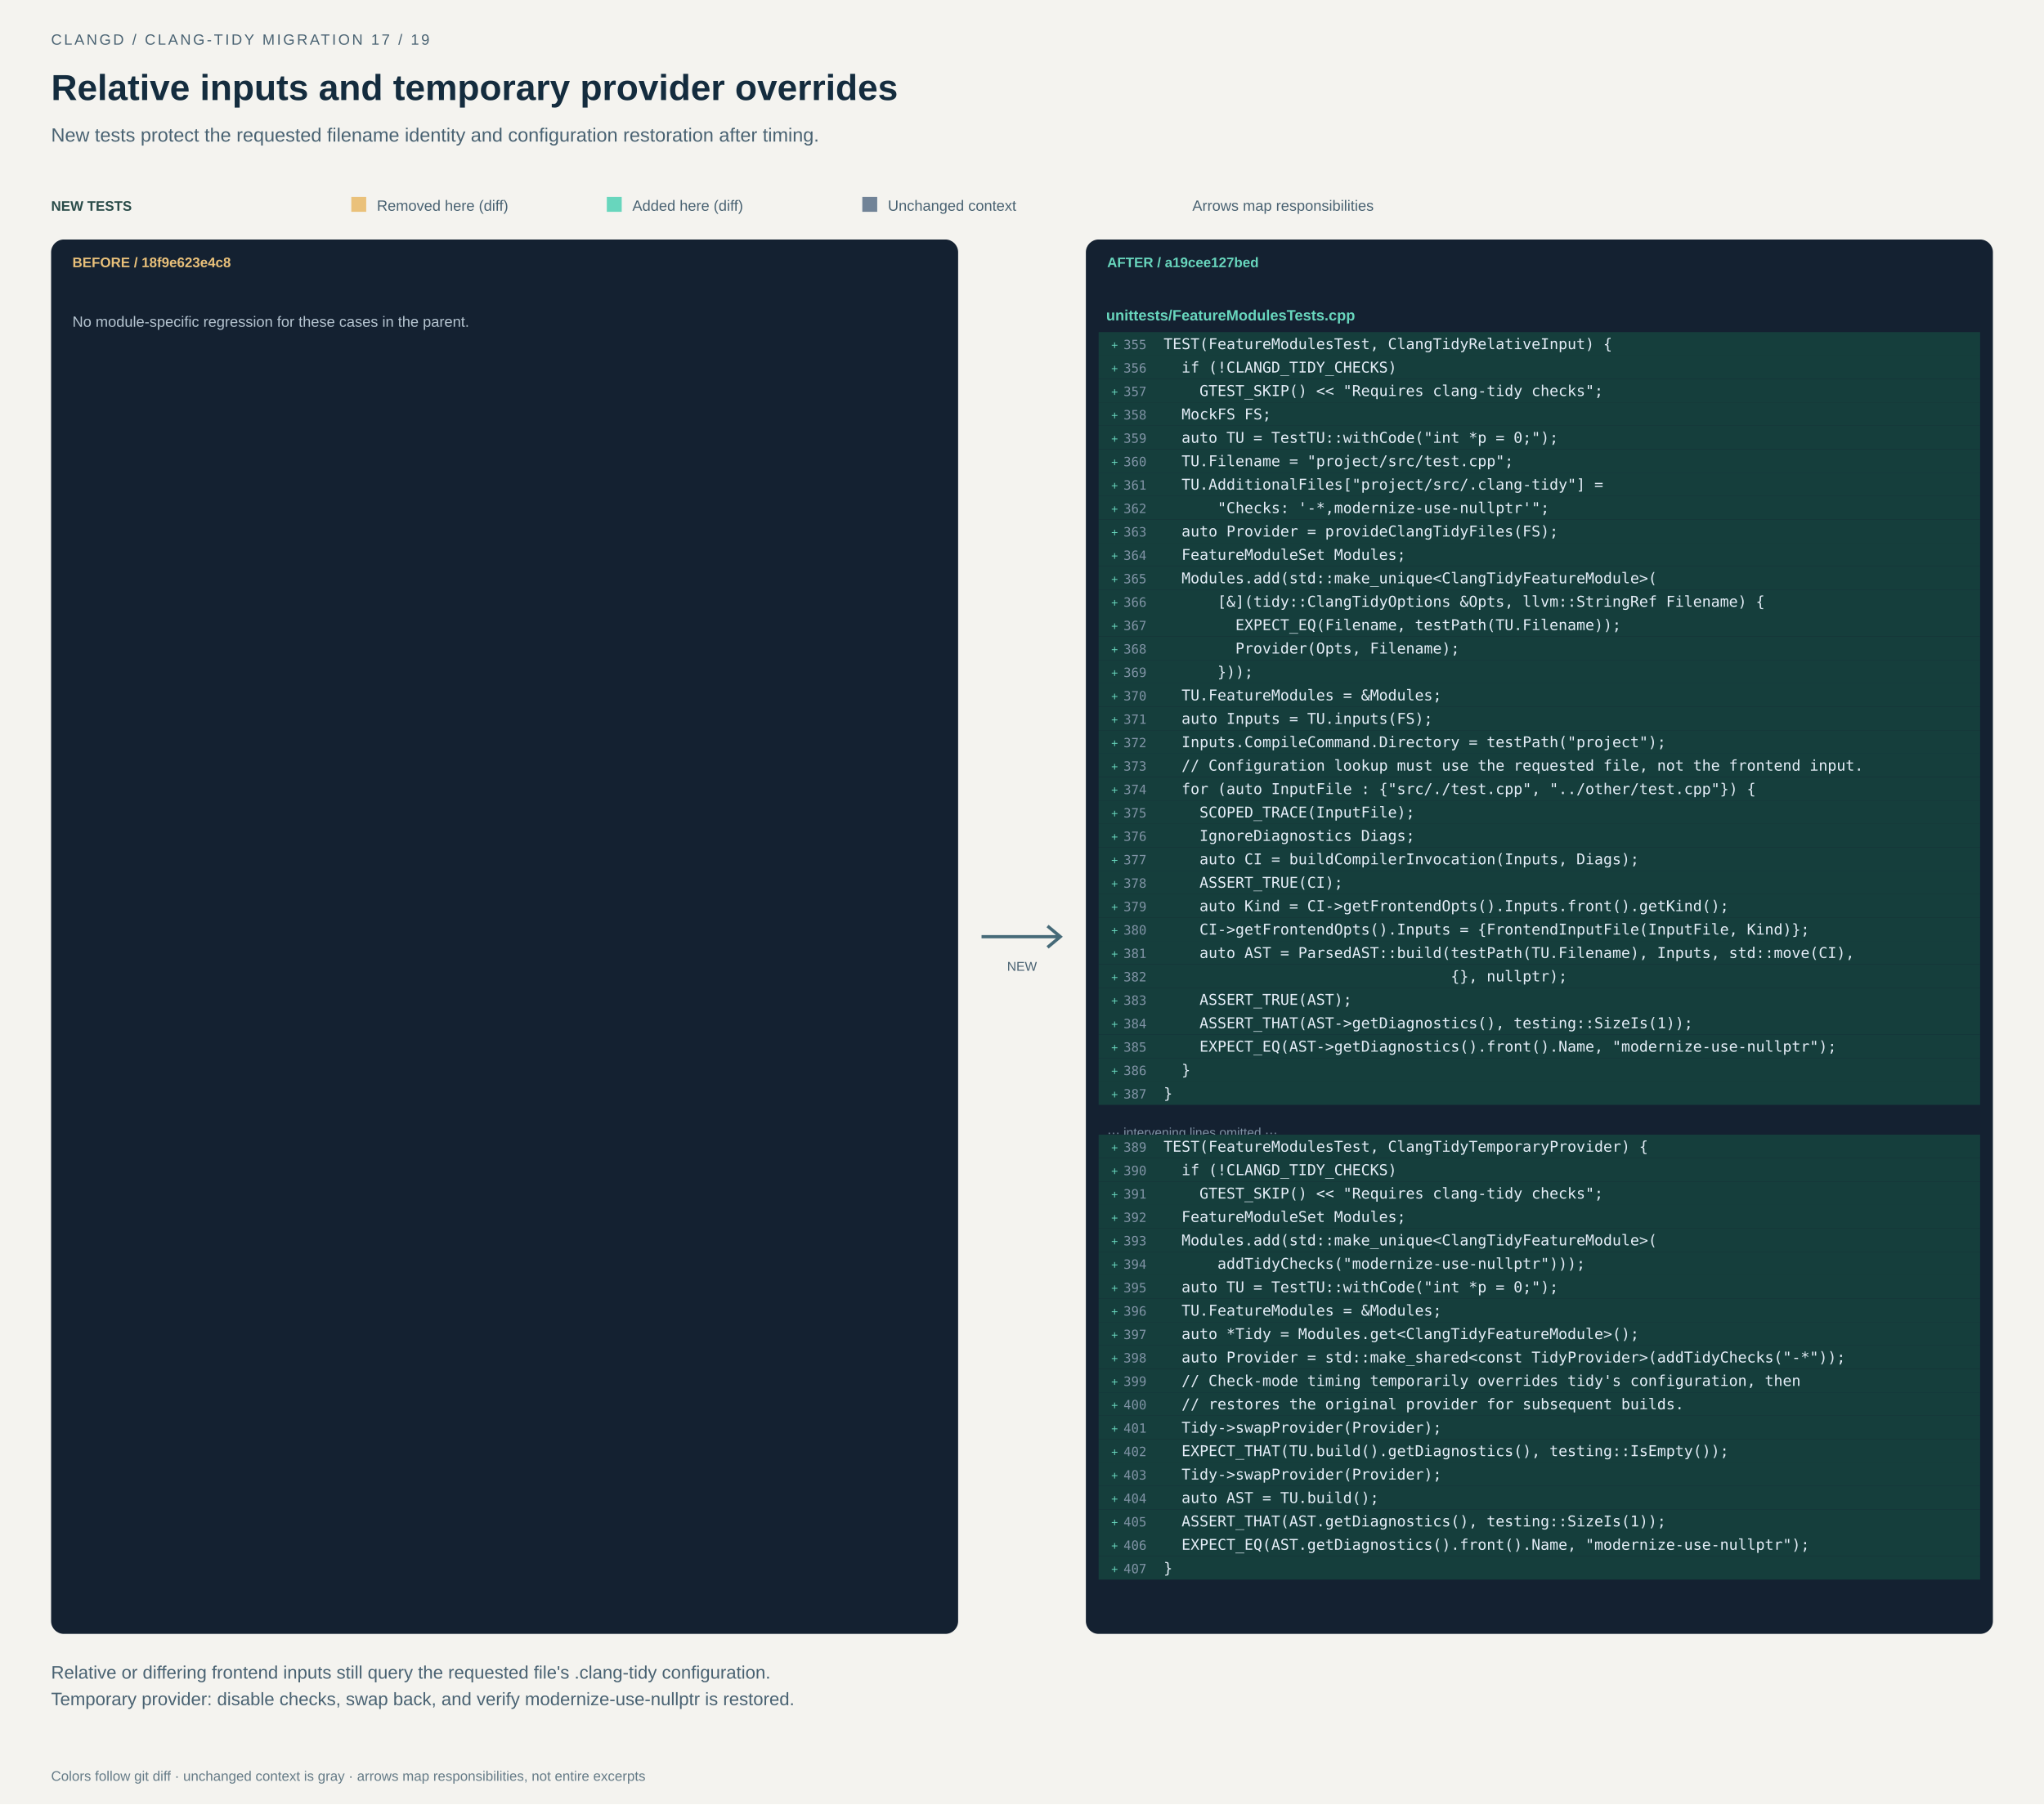
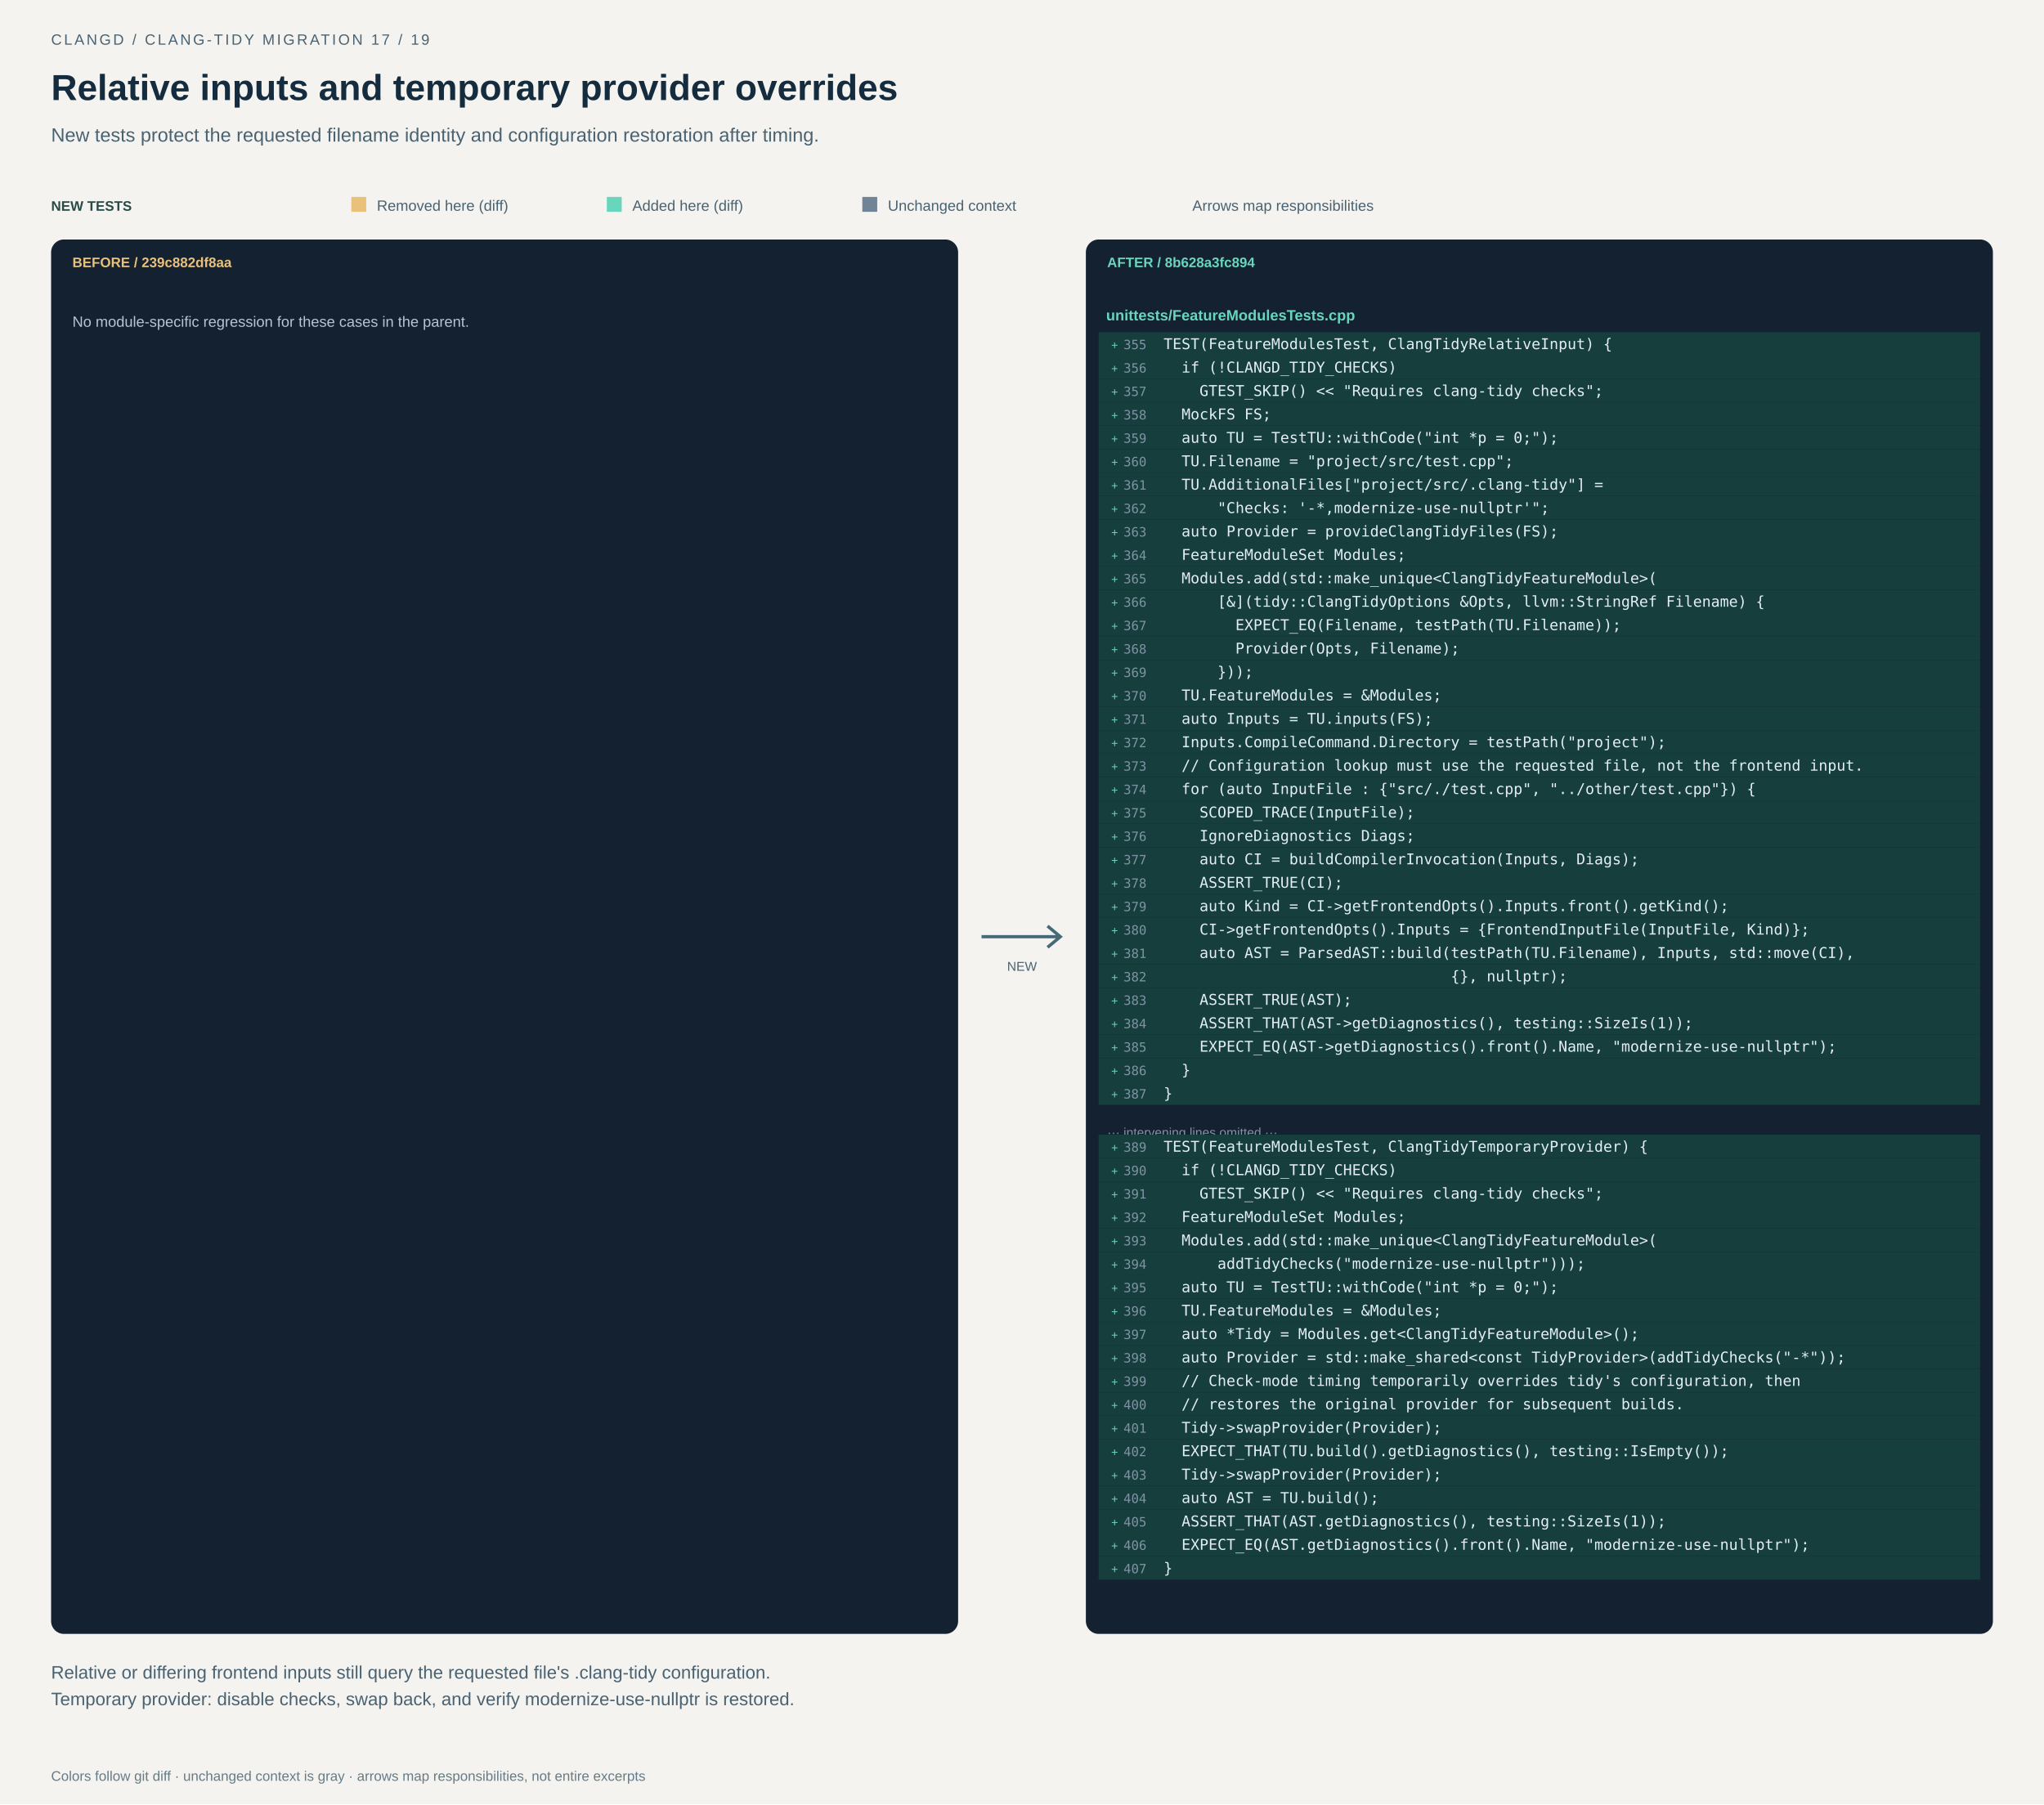
<svg xmlns="http://www.w3.org/2000/svg" width="1920" height="1695" viewBox="0 0 1920 1695">
  <rect width="1920" height="1695" fill="#f4f3ef" />
  <text x="48" y="42" font-family="Arial,Helvetica,sans-serif" font-size="16" fill="#496272" letter-spacing="2" style="font-size:14px">CLANGD / CLANG-TIDY MIGRATION     17 / 19</text>
  <text x="48" y="94" font-family="Arial,Helvetica,sans-serif" font-size="16" fill="#496272" font-weight="700" style="fill:#142c3e;font-size:34px">Relative inputs and temporary provider overrides</text>
  <text x="48" y="133" font-family="Arial,Helvetica,sans-serif" font-size="16" fill="#496272" style="font-size:18px">New tests protect the requested filename identity and configuration restoration after timing.</text>
  <text x="48" y="198" font-family="Arial,Helvetica,sans-serif" font-size="16" fill="#496272" font-weight="700" style="fill:#294b48;font-size:13px">NEW TESTS</text>
  <rect x="330" y="185" width="14" height="14" fill="#eac17a" />
  <text x="354" y="198" font-family="Arial,Helvetica,sans-serif" font-size="16" fill="#496272" style="font-size:14px">Removed here (diff)</text>
  <rect x="570" y="185" width="14" height="14" fill="#68d6bd" />
  <text x="594" y="198" font-family="Arial,Helvetica,sans-serif" font-size="16" fill="#496272" style="font-size:14px">Added here (diff)</text>
  <rect x="810" y="185" width="14" height="14" fill="#718397" />
  <text x="834" y="198" font-family="Arial,Helvetica,sans-serif" font-size="16" fill="#496272" style="font-size:14px">Unchanged context</text>
  <text x="1120" y="198" font-family="Arial,Helvetica,sans-serif" font-size="16" fill="#496272" style="font-size:14px">Arrows map responsibilities</text>
  <rect x="48" y="225" width="852" height="1310" rx="12" fill="#142131" />
-   <text x="68" y="251" font-family="Arial,Helvetica,sans-serif" font-size="16" fill="#496272" style="fill:#eac17a;font-size:13px" font-weight="700">BEFORE / 18f9e623e4c8</text>
+   <text x="68" y="251" font-family="Arial,Helvetica,sans-serif" font-size="16" fill="#496272" style="fill:#eac17a;font-size:13px" font-weight="700">BEFORE / 239c882df8aa</text>
  <text x="68" y="307" font-family="Arial,Helvetica,sans-serif" font-size="16" fill="#496272" style="fill:#b6c5d1;font-size:14px">No module-specific regression for these cases in the parent.</text>
  <rect x="1020" y="225" width="852" height="1310" rx="12" fill="#142131" />
-   <text x="1040" y="251" font-family="Arial,Helvetica,sans-serif" font-size="16" fill="#496272" style="fill:#68d6bd;font-size:13px" font-weight="700">AFTER / a19cee127bed</text>
-   <a href="https://github.com/ArcsinX/llvm-project/blob/a19cee127beda88aa79dd0e7d18eb395a6eb4da7/clang-tools-extra/clangd/unittests/FeatureModulesTests.cpp#L355">
+   <text x="1040" y="251" font-family="Arial,Helvetica,sans-serif" font-size="16" fill="#496272" style="fill:#68d6bd;font-size:13px" font-weight="700">AFTER / 8b628a3fc894</text>
+   <a href="https://github.com/ArcsinX/llvm-project/blob/8b628a3fc894a6b67b3d2c5d9fb6acdb73993a62/clang-tools-extra/clangd/unittests/FeatureModulesTests.cpp#L355">
    <text x="1039" y="301" font-family="Arial,Helvetica,sans-serif" font-size="16" fill="#496272" font-weight="600" style="fill:#68d6bd;font-size:14px">unittests/FeatureModulesTests.cpp</text>
  </a>
  <rect x="1032" y="312" width="828" height="22" fill="#153e3c" />
-   <text x="1047" y="328" font-family="Arial,Helvetica,sans-serif" font-size="16" fill="#496272" text-anchor="middle" style="fill:#68d6bd;font-size:11px">+</text>
+   <text x="1047" y="328" font-family="Arial,Helvetica,sans-serif" font-size="11" fill="#68d6bd" text-anchor="middle">+</text>
  <text x="1077" y="328" text-anchor="end" font-family="Menlo,Consolas,monospace" font-size="12" fill="#8093a5">355</text>
  <text x="1093" y="328" xml:space="preserve" font-family="Menlo,Consolas,monospace" font-size="14" fill="#e4edf7">TEST(FeatureModulesTest, ClangTidyRelativeInput) {</text>
  <rect x="1032" y="334" width="828" height="22" fill="#153e3c" />
-   <text x="1047" y="350" font-family="Arial,Helvetica,sans-serif" font-size="16" fill="#496272" text-anchor="middle" style="fill:#68d6bd;font-size:11px">+</text>
+   <text x="1047" y="350" font-family="Arial,Helvetica,sans-serif" font-size="11" fill="#68d6bd" text-anchor="middle">+</text>
  <text x="1077" y="350" text-anchor="end" font-family="Menlo,Consolas,monospace" font-size="12" fill="#8093a5">356</text>
  <text x="1093" y="350" xml:space="preserve" font-family="Menlo,Consolas,monospace" font-size="14" fill="#e4edf7">  if (!CLANGD_TIDY_CHECKS)</text>
  <rect x="1032" y="356" width="828" height="22" fill="#153e3c" />
-   <text x="1047" y="372" font-family="Arial,Helvetica,sans-serif" font-size="16" fill="#496272" text-anchor="middle" style="fill:#68d6bd;font-size:11px">+</text>
+   <text x="1047" y="372" font-family="Arial,Helvetica,sans-serif" font-size="11" fill="#68d6bd" text-anchor="middle">+</text>
  <text x="1077" y="372" text-anchor="end" font-family="Menlo,Consolas,monospace" font-size="12" fill="#8093a5">357</text>
  <text x="1093" y="372" xml:space="preserve" font-family="Menlo,Consolas,monospace" font-size="14" fill="#e4edf7">    GTEST_SKIP() &lt;&lt; "Requires clang-tidy checks";</text>
  <rect x="1032" y="378" width="828" height="22" fill="#153e3c" />
-   <text x="1047" y="394" font-family="Arial,Helvetica,sans-serif" font-size="16" fill="#496272" text-anchor="middle" style="fill:#68d6bd;font-size:11px">+</text>
+   <text x="1047" y="394" font-family="Arial,Helvetica,sans-serif" font-size="11" fill="#68d6bd" text-anchor="middle">+</text>
  <text x="1077" y="394" text-anchor="end" font-family="Menlo,Consolas,monospace" font-size="12" fill="#8093a5">358</text>
  <text x="1093" y="394" xml:space="preserve" font-family="Menlo,Consolas,monospace" font-size="14" fill="#e4edf7">  MockFS FS;</text>
  <rect x="1032" y="400" width="828" height="22" fill="#153e3c" />
-   <text x="1047" y="416" font-family="Arial,Helvetica,sans-serif" font-size="16" fill="#496272" text-anchor="middle" style="fill:#68d6bd;font-size:11px">+</text>
+   <text x="1047" y="416" font-family="Arial,Helvetica,sans-serif" font-size="11" fill="#68d6bd" text-anchor="middle">+</text>
  <text x="1077" y="416" text-anchor="end" font-family="Menlo,Consolas,monospace" font-size="12" fill="#8093a5">359</text>
  <text x="1093" y="416" xml:space="preserve" font-family="Menlo,Consolas,monospace" font-size="14" fill="#e4edf7">  auto TU = TestTU::withCode("int *p = 0;");</text>
  <rect x="1032" y="422" width="828" height="22" fill="#153e3c" />
-   <text x="1047" y="438" font-family="Arial,Helvetica,sans-serif" font-size="16" fill="#496272" text-anchor="middle" style="fill:#68d6bd;font-size:11px">+</text>
+   <text x="1047" y="438" font-family="Arial,Helvetica,sans-serif" font-size="11" fill="#68d6bd" text-anchor="middle">+</text>
  <text x="1077" y="438" text-anchor="end" font-family="Menlo,Consolas,monospace" font-size="12" fill="#8093a5">360</text>
  <text x="1093" y="438" xml:space="preserve" font-family="Menlo,Consolas,monospace" font-size="14" fill="#e4edf7">  TU.Filename = "project/src/test.cpp";</text>
  <rect x="1032" y="444" width="828" height="22" fill="#153e3c" />
-   <text x="1047" y="460" font-family="Arial,Helvetica,sans-serif" font-size="16" fill="#496272" text-anchor="middle" style="fill:#68d6bd;font-size:11px">+</text>
+   <text x="1047" y="460" font-family="Arial,Helvetica,sans-serif" font-size="11" fill="#68d6bd" text-anchor="middle">+</text>
  <text x="1077" y="460" text-anchor="end" font-family="Menlo,Consolas,monospace" font-size="12" fill="#8093a5">361</text>
  <text x="1093" y="460" xml:space="preserve" font-family="Menlo,Consolas,monospace" font-size="14" fill="#e4edf7">  TU.AdditionalFiles["project/src/.clang-tidy"] =</text>
  <rect x="1032" y="466" width="828" height="22" fill="#153e3c" />
-   <text x="1047" y="482" font-family="Arial,Helvetica,sans-serif" font-size="16" fill="#496272" text-anchor="middle" style="fill:#68d6bd;font-size:11px">+</text>
+   <text x="1047" y="482" font-family="Arial,Helvetica,sans-serif" font-size="11" fill="#68d6bd" text-anchor="middle">+</text>
  <text x="1077" y="482" text-anchor="end" font-family="Menlo,Consolas,monospace" font-size="12" fill="#8093a5">362</text>
  <text x="1093" y="482" xml:space="preserve" font-family="Menlo,Consolas,monospace" font-size="14" fill="#e4edf7">      "Checks: '-*,modernize-use-nullptr'";</text>
  <rect x="1032" y="488" width="828" height="22" fill="#153e3c" />
-   <text x="1047" y="504" font-family="Arial,Helvetica,sans-serif" font-size="16" fill="#496272" text-anchor="middle" style="fill:#68d6bd;font-size:11px">+</text>
+   <text x="1047" y="504" font-family="Arial,Helvetica,sans-serif" font-size="11" fill="#68d6bd" text-anchor="middle">+</text>
  <text x="1077" y="504" text-anchor="end" font-family="Menlo,Consolas,monospace" font-size="12" fill="#8093a5">363</text>
  <text x="1093" y="504" xml:space="preserve" font-family="Menlo,Consolas,monospace" font-size="14" fill="#e4edf7">  auto Provider = provideClangTidyFiles(FS);</text>
  <rect x="1032" y="510" width="828" height="22" fill="#153e3c" />
-   <text x="1047" y="526" font-family="Arial,Helvetica,sans-serif" font-size="16" fill="#496272" text-anchor="middle" style="fill:#68d6bd;font-size:11px">+</text>
+   <text x="1047" y="526" font-family="Arial,Helvetica,sans-serif" font-size="11" fill="#68d6bd" text-anchor="middle">+</text>
  <text x="1077" y="526" text-anchor="end" font-family="Menlo,Consolas,monospace" font-size="12" fill="#8093a5">364</text>
  <text x="1093" y="526" xml:space="preserve" font-family="Menlo,Consolas,monospace" font-size="14" fill="#e4edf7">  FeatureModuleSet Modules;</text>
  <rect x="1032" y="532" width="828" height="22" fill="#153e3c" />
-   <text x="1047" y="548" font-family="Arial,Helvetica,sans-serif" font-size="16" fill="#496272" text-anchor="middle" style="fill:#68d6bd;font-size:11px">+</text>
+   <text x="1047" y="548" font-family="Arial,Helvetica,sans-serif" font-size="11" fill="#68d6bd" text-anchor="middle">+</text>
  <text x="1077" y="548" text-anchor="end" font-family="Menlo,Consolas,monospace" font-size="12" fill="#8093a5">365</text>
  <text x="1093" y="548" xml:space="preserve" font-family="Menlo,Consolas,monospace" font-size="14" fill="#e4edf7">  Modules.add(std::make_unique&lt;ClangTidyFeatureModule&gt;(</text>
  <rect x="1032" y="554" width="828" height="22" fill="#153e3c" />
-   <text x="1047" y="570" font-family="Arial,Helvetica,sans-serif" font-size="16" fill="#496272" text-anchor="middle" style="fill:#68d6bd;font-size:11px">+</text>
+   <text x="1047" y="570" font-family="Arial,Helvetica,sans-serif" font-size="11" fill="#68d6bd" text-anchor="middle">+</text>
  <text x="1077" y="570" text-anchor="end" font-family="Menlo,Consolas,monospace" font-size="12" fill="#8093a5">366</text>
  <text x="1093" y="570" xml:space="preserve" font-family="Menlo,Consolas,monospace" font-size="14" fill="#e4edf7">      [&amp;](tidy::ClangTidyOptions &amp;Opts, llvm::StringRef Filename) {</text>
  <rect x="1032" y="576" width="828" height="22" fill="#153e3c" />
-   <text x="1047" y="592" font-family="Arial,Helvetica,sans-serif" font-size="16" fill="#496272" text-anchor="middle" style="fill:#68d6bd;font-size:11px">+</text>
+   <text x="1047" y="592" font-family="Arial,Helvetica,sans-serif" font-size="11" fill="#68d6bd" text-anchor="middle">+</text>
  <text x="1077" y="592" text-anchor="end" font-family="Menlo,Consolas,monospace" font-size="12" fill="#8093a5">367</text>
  <text x="1093" y="592" xml:space="preserve" font-family="Menlo,Consolas,monospace" font-size="14" fill="#e4edf7">        EXPECT_EQ(Filename, testPath(TU.Filename));</text>
  <rect x="1032" y="598" width="828" height="22" fill="#153e3c" />
-   <text x="1047" y="614" font-family="Arial,Helvetica,sans-serif" font-size="16" fill="#496272" text-anchor="middle" style="fill:#68d6bd;font-size:11px">+</text>
+   <text x="1047" y="614" font-family="Arial,Helvetica,sans-serif" font-size="11" fill="#68d6bd" text-anchor="middle">+</text>
  <text x="1077" y="614" text-anchor="end" font-family="Menlo,Consolas,monospace" font-size="12" fill="#8093a5">368</text>
  <text x="1093" y="614" xml:space="preserve" font-family="Menlo,Consolas,monospace" font-size="14" fill="#e4edf7">        Provider(Opts, Filename);</text>
  <rect x="1032" y="620" width="828" height="22" fill="#153e3c" />
-   <text x="1047" y="636" font-family="Arial,Helvetica,sans-serif" font-size="16" fill="#496272" text-anchor="middle" style="fill:#68d6bd;font-size:11px">+</text>
+   <text x="1047" y="636" font-family="Arial,Helvetica,sans-serif" font-size="11" fill="#68d6bd" text-anchor="middle">+</text>
  <text x="1077" y="636" text-anchor="end" font-family="Menlo,Consolas,monospace" font-size="12" fill="#8093a5">369</text>
  <text x="1093" y="636" xml:space="preserve" font-family="Menlo,Consolas,monospace" font-size="14" fill="#e4edf7">      }));</text>
  <rect x="1032" y="642" width="828" height="22" fill="#153e3c" />
-   <text x="1047" y="658" font-family="Arial,Helvetica,sans-serif" font-size="16" fill="#496272" text-anchor="middle" style="fill:#68d6bd;font-size:11px">+</text>
+   <text x="1047" y="658" font-family="Arial,Helvetica,sans-serif" font-size="11" fill="#68d6bd" text-anchor="middle">+</text>
  <text x="1077" y="658" text-anchor="end" font-family="Menlo,Consolas,monospace" font-size="12" fill="#8093a5">370</text>
  <text x="1093" y="658" xml:space="preserve" font-family="Menlo,Consolas,monospace" font-size="14" fill="#e4edf7">  TU.FeatureModules = &amp;Modules;</text>
  <rect x="1032" y="664" width="828" height="22" fill="#153e3c" />
-   <text x="1047" y="680" font-family="Arial,Helvetica,sans-serif" font-size="16" fill="#496272" text-anchor="middle" style="fill:#68d6bd;font-size:11px">+</text>
+   <text x="1047" y="680" font-family="Arial,Helvetica,sans-serif" font-size="11" fill="#68d6bd" text-anchor="middle">+</text>
  <text x="1077" y="680" text-anchor="end" font-family="Menlo,Consolas,monospace" font-size="12" fill="#8093a5">371</text>
  <text x="1093" y="680" xml:space="preserve" font-family="Menlo,Consolas,monospace" font-size="14" fill="#e4edf7">  auto Inputs = TU.inputs(FS);</text>
  <rect x="1032" y="686" width="828" height="22" fill="#153e3c" />
-   <text x="1047" y="702" font-family="Arial,Helvetica,sans-serif" font-size="16" fill="#496272" text-anchor="middle" style="fill:#68d6bd;font-size:11px">+</text>
+   <text x="1047" y="702" font-family="Arial,Helvetica,sans-serif" font-size="11" fill="#68d6bd" text-anchor="middle">+</text>
  <text x="1077" y="702" text-anchor="end" font-family="Menlo,Consolas,monospace" font-size="12" fill="#8093a5">372</text>
  <text x="1093" y="702" xml:space="preserve" font-family="Menlo,Consolas,monospace" font-size="14" fill="#e4edf7">  Inputs.CompileCommand.Directory = testPath("project");</text>
  <rect x="1032" y="708" width="828" height="22" fill="#153e3c" />
-   <text x="1047" y="724" font-family="Arial,Helvetica,sans-serif" font-size="16" fill="#496272" text-anchor="middle" style="fill:#68d6bd;font-size:11px">+</text>
+   <text x="1047" y="724" font-family="Arial,Helvetica,sans-serif" font-size="11" fill="#68d6bd" text-anchor="middle">+</text>
  <text x="1077" y="724" text-anchor="end" font-family="Menlo,Consolas,monospace" font-size="12" fill="#8093a5">373</text>
  <text x="1093" y="724" xml:space="preserve" font-family="Menlo,Consolas,monospace" font-size="14" fill="#e4edf7">  // Configuration lookup must use the requested file, not the frontend input.</text>
  <rect x="1032" y="730" width="828" height="22" fill="#153e3c" />
-   <text x="1047" y="746" font-family="Arial,Helvetica,sans-serif" font-size="16" fill="#496272" text-anchor="middle" style="fill:#68d6bd;font-size:11px">+</text>
+   <text x="1047" y="746" font-family="Arial,Helvetica,sans-serif" font-size="11" fill="#68d6bd" text-anchor="middle">+</text>
  <text x="1077" y="746" text-anchor="end" font-family="Menlo,Consolas,monospace" font-size="12" fill="#8093a5">374</text>
  <text x="1093" y="746" xml:space="preserve" font-family="Menlo,Consolas,monospace" font-size="14" fill="#e4edf7">  for (auto InputFile : {"src/./test.cpp", "../other/test.cpp"}) {</text>
  <rect x="1032" y="752" width="828" height="22" fill="#153e3c" />
-   <text x="1047" y="768" font-family="Arial,Helvetica,sans-serif" font-size="16" fill="#496272" text-anchor="middle" style="fill:#68d6bd;font-size:11px">+</text>
+   <text x="1047" y="768" font-family="Arial,Helvetica,sans-serif" font-size="11" fill="#68d6bd" text-anchor="middle">+</text>
  <text x="1077" y="768" text-anchor="end" font-family="Menlo,Consolas,monospace" font-size="12" fill="#8093a5">375</text>
  <text x="1093" y="768" xml:space="preserve" font-family="Menlo,Consolas,monospace" font-size="14" fill="#e4edf7">    SCOPED_TRACE(InputFile);</text>
  <rect x="1032" y="774" width="828" height="22" fill="#153e3c" />
-   <text x="1047" y="790" font-family="Arial,Helvetica,sans-serif" font-size="16" fill="#496272" text-anchor="middle" style="fill:#68d6bd;font-size:11px">+</text>
+   <text x="1047" y="790" font-family="Arial,Helvetica,sans-serif" font-size="11" fill="#68d6bd" text-anchor="middle">+</text>
  <text x="1077" y="790" text-anchor="end" font-family="Menlo,Consolas,monospace" font-size="12" fill="#8093a5">376</text>
  <text x="1093" y="790" xml:space="preserve" font-family="Menlo,Consolas,monospace" font-size="14" fill="#e4edf7">    IgnoreDiagnostics Diags;</text>
  <rect x="1032" y="796" width="828" height="22" fill="#153e3c" />
-   <text x="1047" y="812" font-family="Arial,Helvetica,sans-serif" font-size="16" fill="#496272" text-anchor="middle" style="fill:#68d6bd;font-size:11px">+</text>
+   <text x="1047" y="812" font-family="Arial,Helvetica,sans-serif" font-size="11" fill="#68d6bd" text-anchor="middle">+</text>
  <text x="1077" y="812" text-anchor="end" font-family="Menlo,Consolas,monospace" font-size="12" fill="#8093a5">377</text>
  <text x="1093" y="812" xml:space="preserve" font-family="Menlo,Consolas,monospace" font-size="14" fill="#e4edf7">    auto CI = buildCompilerInvocation(Inputs, Diags);</text>
  <rect x="1032" y="818" width="828" height="22" fill="#153e3c" />
-   <text x="1047" y="834" font-family="Arial,Helvetica,sans-serif" font-size="16" fill="#496272" text-anchor="middle" style="fill:#68d6bd;font-size:11px">+</text>
+   <text x="1047" y="834" font-family="Arial,Helvetica,sans-serif" font-size="11" fill="#68d6bd" text-anchor="middle">+</text>
  <text x="1077" y="834" text-anchor="end" font-family="Menlo,Consolas,monospace" font-size="12" fill="#8093a5">378</text>
  <text x="1093" y="834" xml:space="preserve" font-family="Menlo,Consolas,monospace" font-size="14" fill="#e4edf7">    ASSERT_TRUE(CI);</text>
  <rect x="1032" y="840" width="828" height="22" fill="#153e3c" />
-   <text x="1047" y="856" font-family="Arial,Helvetica,sans-serif" font-size="16" fill="#496272" text-anchor="middle" style="fill:#68d6bd;font-size:11px">+</text>
+   <text x="1047" y="856" font-family="Arial,Helvetica,sans-serif" font-size="11" fill="#68d6bd" text-anchor="middle">+</text>
  <text x="1077" y="856" text-anchor="end" font-family="Menlo,Consolas,monospace" font-size="12" fill="#8093a5">379</text>
  <text x="1093" y="856" xml:space="preserve" font-family="Menlo,Consolas,monospace" font-size="14" fill="#e4edf7">    auto Kind = CI-&gt;getFrontendOpts().Inputs.front().getKind();</text>
  <rect x="1032" y="862" width="828" height="22" fill="#153e3c" />
-   <text x="1047" y="878" font-family="Arial,Helvetica,sans-serif" font-size="16" fill="#496272" text-anchor="middle" style="fill:#68d6bd;font-size:11px">+</text>
+   <text x="1047" y="878" font-family="Arial,Helvetica,sans-serif" font-size="11" fill="#68d6bd" text-anchor="middle">+</text>
  <text x="1077" y="878" text-anchor="end" font-family="Menlo,Consolas,monospace" font-size="12" fill="#8093a5">380</text>
  <text x="1093" y="878" xml:space="preserve" font-family="Menlo,Consolas,monospace" font-size="14" fill="#e4edf7">    CI-&gt;getFrontendOpts().Inputs = {FrontendInputFile(InputFile, Kind)};</text>
  <rect x="1032" y="884" width="828" height="22" fill="#153e3c" />
-   <text x="1047" y="900" font-family="Arial,Helvetica,sans-serif" font-size="16" fill="#496272" text-anchor="middle" style="fill:#68d6bd;font-size:11px">+</text>
+   <text x="1047" y="900" font-family="Arial,Helvetica,sans-serif" font-size="11" fill="#68d6bd" text-anchor="middle">+</text>
  <text x="1077" y="900" text-anchor="end" font-family="Menlo,Consolas,monospace" font-size="12" fill="#8093a5">381</text>
  <text x="1093" y="900" xml:space="preserve" font-family="Menlo,Consolas,monospace" font-size="14" fill="#e4edf7">    auto AST = ParsedAST::build(testPath(TU.Filename), Inputs, std::move(CI),</text>
  <rect x="1032" y="906" width="828" height="22" fill="#153e3c" />
-   <text x="1047" y="922" font-family="Arial,Helvetica,sans-serif" font-size="16" fill="#496272" text-anchor="middle" style="fill:#68d6bd;font-size:11px">+</text>
+   <text x="1047" y="922" font-family="Arial,Helvetica,sans-serif" font-size="11" fill="#68d6bd" text-anchor="middle">+</text>
  <text x="1077" y="922" text-anchor="end" font-family="Menlo,Consolas,monospace" font-size="12" fill="#8093a5">382</text>
  <text x="1093" y="922" xml:space="preserve" font-family="Menlo,Consolas,monospace" font-size="14" fill="#e4edf7">                                {}, nullptr);</text>
  <rect x="1032" y="928" width="828" height="22" fill="#153e3c" />
-   <text x="1047" y="944" font-family="Arial,Helvetica,sans-serif" font-size="16" fill="#496272" text-anchor="middle" style="fill:#68d6bd;font-size:11px">+</text>
+   <text x="1047" y="944" font-family="Arial,Helvetica,sans-serif" font-size="11" fill="#68d6bd" text-anchor="middle">+</text>
  <text x="1077" y="944" text-anchor="end" font-family="Menlo,Consolas,monospace" font-size="12" fill="#8093a5">383</text>
  <text x="1093" y="944" xml:space="preserve" font-family="Menlo,Consolas,monospace" font-size="14" fill="#e4edf7">    ASSERT_TRUE(AST);</text>
  <rect x="1032" y="950" width="828" height="22" fill="#153e3c" />
-   <text x="1047" y="966" font-family="Arial,Helvetica,sans-serif" font-size="16" fill="#496272" text-anchor="middle" style="fill:#68d6bd;font-size:11px">+</text>
+   <text x="1047" y="966" font-family="Arial,Helvetica,sans-serif" font-size="11" fill="#68d6bd" text-anchor="middle">+</text>
  <text x="1077" y="966" text-anchor="end" font-family="Menlo,Consolas,monospace" font-size="12" fill="#8093a5">384</text>
  <text x="1093" y="966" xml:space="preserve" font-family="Menlo,Consolas,monospace" font-size="14" fill="#e4edf7">    ASSERT_THAT(AST-&gt;getDiagnostics(), testing::SizeIs(1));</text>
  <rect x="1032" y="972" width="828" height="22" fill="#153e3c" />
-   <text x="1047" y="988" font-family="Arial,Helvetica,sans-serif" font-size="16" fill="#496272" text-anchor="middle" style="fill:#68d6bd;font-size:11px">+</text>
+   <text x="1047" y="988" font-family="Arial,Helvetica,sans-serif" font-size="11" fill="#68d6bd" text-anchor="middle">+</text>
  <text x="1077" y="988" text-anchor="end" font-family="Menlo,Consolas,monospace" font-size="12" fill="#8093a5">385</text>
  <text x="1093" y="988" xml:space="preserve" font-family="Menlo,Consolas,monospace" font-size="14" fill="#e4edf7">    EXPECT_EQ(AST-&gt;getDiagnostics().front().Name, "modernize-use-nullptr");</text>
  <rect x="1032" y="994" width="828" height="22" fill="#153e3c" />
-   <text x="1047" y="1010" font-family="Arial,Helvetica,sans-serif" font-size="16" fill="#496272" text-anchor="middle" style="fill:#68d6bd;font-size:11px">+</text>
+   <text x="1047" y="1010" font-family="Arial,Helvetica,sans-serif" font-size="11" fill="#68d6bd" text-anchor="middle">+</text>
  <text x="1077" y="1010" text-anchor="end" font-family="Menlo,Consolas,monospace" font-size="12" fill="#8093a5">386</text>
  <text x="1093" y="1010" xml:space="preserve" font-family="Menlo,Consolas,monospace" font-size="14" fill="#e4edf7">  }</text>
  <rect x="1032" y="1016" width="828" height="22" fill="#153e3c" />
-   <text x="1047" y="1032" font-family="Arial,Helvetica,sans-serif" font-size="16" fill="#496272" text-anchor="middle" style="fill:#68d6bd;font-size:11px">+</text>
+   <text x="1047" y="1032" font-family="Arial,Helvetica,sans-serif" font-size="11" fill="#68d6bd" text-anchor="middle">+</text>
  <text x="1077" y="1032" text-anchor="end" font-family="Menlo,Consolas,monospace" font-size="12" fill="#8093a5">387</text>
  <text x="1093" y="1032" xml:space="preserve" font-family="Menlo,Consolas,monospace" font-size="14" fill="#e4edf7">}</text>
  <text x="1040" y="1068" font-family="Arial,Helvetica,sans-serif" font-size="16" fill="#496272" style="fill:#8093a5;font-size:12px">··· intervening lines omitted ···</text>
  <rect x="1032" y="1066" width="828" height="22" fill="#153e3c" />
-   <text x="1047" y="1082" font-family="Arial,Helvetica,sans-serif" font-size="16" fill="#496272" text-anchor="middle" style="fill:#68d6bd;font-size:11px">+</text>
+   <text x="1047" y="1082" font-family="Arial,Helvetica,sans-serif" font-size="11" fill="#68d6bd" text-anchor="middle">+</text>
  <text x="1077" y="1082" text-anchor="end" font-family="Menlo,Consolas,monospace" font-size="12" fill="#8093a5">389</text>
  <text x="1093" y="1082" xml:space="preserve" font-family="Menlo,Consolas,monospace" font-size="14" fill="#e4edf7">TEST(FeatureModulesTest, ClangTidyTemporaryProvider) {</text>
  <rect x="1032" y="1088" width="828" height="22" fill="#153e3c" />
-   <text x="1047" y="1104" font-family="Arial,Helvetica,sans-serif" font-size="16" fill="#496272" text-anchor="middle" style="fill:#68d6bd;font-size:11px">+</text>
+   <text x="1047" y="1104" font-family="Arial,Helvetica,sans-serif" font-size="11" fill="#68d6bd" text-anchor="middle">+</text>
  <text x="1077" y="1104" text-anchor="end" font-family="Menlo,Consolas,monospace" font-size="12" fill="#8093a5">390</text>
  <text x="1093" y="1104" xml:space="preserve" font-family="Menlo,Consolas,monospace" font-size="14" fill="#e4edf7">  if (!CLANGD_TIDY_CHECKS)</text>
  <rect x="1032" y="1110" width="828" height="22" fill="#153e3c" />
-   <text x="1047" y="1126" font-family="Arial,Helvetica,sans-serif" font-size="16" fill="#496272" text-anchor="middle" style="fill:#68d6bd;font-size:11px">+</text>
+   <text x="1047" y="1126" font-family="Arial,Helvetica,sans-serif" font-size="11" fill="#68d6bd" text-anchor="middle">+</text>
  <text x="1077" y="1126" text-anchor="end" font-family="Menlo,Consolas,monospace" font-size="12" fill="#8093a5">391</text>
  <text x="1093" y="1126" xml:space="preserve" font-family="Menlo,Consolas,monospace" font-size="14" fill="#e4edf7">    GTEST_SKIP() &lt;&lt; "Requires clang-tidy checks";</text>
  <rect x="1032" y="1132" width="828" height="22" fill="#153e3c" />
-   <text x="1047" y="1148" font-family="Arial,Helvetica,sans-serif" font-size="16" fill="#496272" text-anchor="middle" style="fill:#68d6bd;font-size:11px">+</text>
+   <text x="1047" y="1148" font-family="Arial,Helvetica,sans-serif" font-size="11" fill="#68d6bd" text-anchor="middle">+</text>
  <text x="1077" y="1148" text-anchor="end" font-family="Menlo,Consolas,monospace" font-size="12" fill="#8093a5">392</text>
  <text x="1093" y="1148" xml:space="preserve" font-family="Menlo,Consolas,monospace" font-size="14" fill="#e4edf7">  FeatureModuleSet Modules;</text>
  <rect x="1032" y="1154" width="828" height="22" fill="#153e3c" />
-   <text x="1047" y="1170" font-family="Arial,Helvetica,sans-serif" font-size="16" fill="#496272" text-anchor="middle" style="fill:#68d6bd;font-size:11px">+</text>
+   <text x="1047" y="1170" font-family="Arial,Helvetica,sans-serif" font-size="11" fill="#68d6bd" text-anchor="middle">+</text>
  <text x="1077" y="1170" text-anchor="end" font-family="Menlo,Consolas,monospace" font-size="12" fill="#8093a5">393</text>
  <text x="1093" y="1170" xml:space="preserve" font-family="Menlo,Consolas,monospace" font-size="14" fill="#e4edf7">  Modules.add(std::make_unique&lt;ClangTidyFeatureModule&gt;(</text>
  <rect x="1032" y="1176" width="828" height="22" fill="#153e3c" />
-   <text x="1047" y="1192" font-family="Arial,Helvetica,sans-serif" font-size="16" fill="#496272" text-anchor="middle" style="fill:#68d6bd;font-size:11px">+</text>
+   <text x="1047" y="1192" font-family="Arial,Helvetica,sans-serif" font-size="11" fill="#68d6bd" text-anchor="middle">+</text>
  <text x="1077" y="1192" text-anchor="end" font-family="Menlo,Consolas,monospace" font-size="12" fill="#8093a5">394</text>
  <text x="1093" y="1192" xml:space="preserve" font-family="Menlo,Consolas,monospace" font-size="14" fill="#e4edf7">      addTidyChecks("modernize-use-nullptr")));</text>
  <rect x="1032" y="1198" width="828" height="22" fill="#153e3c" />
-   <text x="1047" y="1214" font-family="Arial,Helvetica,sans-serif" font-size="16" fill="#496272" text-anchor="middle" style="fill:#68d6bd;font-size:11px">+</text>
+   <text x="1047" y="1214" font-family="Arial,Helvetica,sans-serif" font-size="11" fill="#68d6bd" text-anchor="middle">+</text>
  <text x="1077" y="1214" text-anchor="end" font-family="Menlo,Consolas,monospace" font-size="12" fill="#8093a5">395</text>
  <text x="1093" y="1214" xml:space="preserve" font-family="Menlo,Consolas,monospace" font-size="14" fill="#e4edf7">  auto TU = TestTU::withCode("int *p = 0;");</text>
  <rect x="1032" y="1220" width="828" height="22" fill="#153e3c" />
-   <text x="1047" y="1236" font-family="Arial,Helvetica,sans-serif" font-size="16" fill="#496272" text-anchor="middle" style="fill:#68d6bd;font-size:11px">+</text>
+   <text x="1047" y="1236" font-family="Arial,Helvetica,sans-serif" font-size="11" fill="#68d6bd" text-anchor="middle">+</text>
  <text x="1077" y="1236" text-anchor="end" font-family="Menlo,Consolas,monospace" font-size="12" fill="#8093a5">396</text>
  <text x="1093" y="1236" xml:space="preserve" font-family="Menlo,Consolas,monospace" font-size="14" fill="#e4edf7">  TU.FeatureModules = &amp;Modules;</text>
  <rect x="1032" y="1242" width="828" height="22" fill="#153e3c" />
-   <text x="1047" y="1258" font-family="Arial,Helvetica,sans-serif" font-size="16" fill="#496272" text-anchor="middle" style="fill:#68d6bd;font-size:11px">+</text>
+   <text x="1047" y="1258" font-family="Arial,Helvetica,sans-serif" font-size="11" fill="#68d6bd" text-anchor="middle">+</text>
  <text x="1077" y="1258" text-anchor="end" font-family="Menlo,Consolas,monospace" font-size="12" fill="#8093a5">397</text>
  <text x="1093" y="1258" xml:space="preserve" font-family="Menlo,Consolas,monospace" font-size="14" fill="#e4edf7">  auto *Tidy = Modules.get&lt;ClangTidyFeatureModule&gt;();</text>
  <rect x="1032" y="1264" width="828" height="22" fill="#153e3c" />
-   <text x="1047" y="1280" font-family="Arial,Helvetica,sans-serif" font-size="16" fill="#496272" text-anchor="middle" style="fill:#68d6bd;font-size:11px">+</text>
+   <text x="1047" y="1280" font-family="Arial,Helvetica,sans-serif" font-size="11" fill="#68d6bd" text-anchor="middle">+</text>
  <text x="1077" y="1280" text-anchor="end" font-family="Menlo,Consolas,monospace" font-size="12" fill="#8093a5">398</text>
  <text x="1093" y="1280" xml:space="preserve" font-family="Menlo,Consolas,monospace" font-size="14" fill="#e4edf7">  auto Provider = std::make_shared&lt;const TidyProvider&gt;(addTidyChecks("-*"));</text>
  <rect x="1032" y="1286" width="828" height="22" fill="#153e3c" />
-   <text x="1047" y="1302" font-family="Arial,Helvetica,sans-serif" font-size="16" fill="#496272" text-anchor="middle" style="fill:#68d6bd;font-size:11px">+</text>
+   <text x="1047" y="1302" font-family="Arial,Helvetica,sans-serif" font-size="11" fill="#68d6bd" text-anchor="middle">+</text>
  <text x="1077" y="1302" text-anchor="end" font-family="Menlo,Consolas,monospace" font-size="12" fill="#8093a5">399</text>
  <text x="1093" y="1302" xml:space="preserve" font-family="Menlo,Consolas,monospace" font-size="14" fill="#e4edf7">  // Check-mode timing temporarily overrides tidy's configuration, then</text>
  <rect x="1032" y="1308" width="828" height="22" fill="#153e3c" />
-   <text x="1047" y="1324" font-family="Arial,Helvetica,sans-serif" font-size="16" fill="#496272" text-anchor="middle" style="fill:#68d6bd;font-size:11px">+</text>
+   <text x="1047" y="1324" font-family="Arial,Helvetica,sans-serif" font-size="11" fill="#68d6bd" text-anchor="middle">+</text>
  <text x="1077" y="1324" text-anchor="end" font-family="Menlo,Consolas,monospace" font-size="12" fill="#8093a5">400</text>
  <text x="1093" y="1324" xml:space="preserve" font-family="Menlo,Consolas,monospace" font-size="14" fill="#e4edf7">  // restores the original provider for subsequent builds.</text>
  <rect x="1032" y="1330" width="828" height="22" fill="#153e3c" />
-   <text x="1047" y="1346" font-family="Arial,Helvetica,sans-serif" font-size="16" fill="#496272" text-anchor="middle" style="fill:#68d6bd;font-size:11px">+</text>
+   <text x="1047" y="1346" font-family="Arial,Helvetica,sans-serif" font-size="11" fill="#68d6bd" text-anchor="middle">+</text>
  <text x="1077" y="1346" text-anchor="end" font-family="Menlo,Consolas,monospace" font-size="12" fill="#8093a5">401</text>
  <text x="1093" y="1346" xml:space="preserve" font-family="Menlo,Consolas,monospace" font-size="14" fill="#e4edf7">  Tidy-&gt;swapProvider(Provider);</text>
  <rect x="1032" y="1352" width="828" height="22" fill="#153e3c" />
-   <text x="1047" y="1368" font-family="Arial,Helvetica,sans-serif" font-size="16" fill="#496272" text-anchor="middle" style="fill:#68d6bd;font-size:11px">+</text>
+   <text x="1047" y="1368" font-family="Arial,Helvetica,sans-serif" font-size="11" fill="#68d6bd" text-anchor="middle">+</text>
  <text x="1077" y="1368" text-anchor="end" font-family="Menlo,Consolas,monospace" font-size="12" fill="#8093a5">402</text>
  <text x="1093" y="1368" xml:space="preserve" font-family="Menlo,Consolas,monospace" font-size="14" fill="#e4edf7">  EXPECT_THAT(TU.build().getDiagnostics(), testing::IsEmpty());</text>
  <rect x="1032" y="1374" width="828" height="22" fill="#153e3c" />
-   <text x="1047" y="1390" font-family="Arial,Helvetica,sans-serif" font-size="16" fill="#496272" text-anchor="middle" style="fill:#68d6bd;font-size:11px">+</text>
+   <text x="1047" y="1390" font-family="Arial,Helvetica,sans-serif" font-size="11" fill="#68d6bd" text-anchor="middle">+</text>
  <text x="1077" y="1390" text-anchor="end" font-family="Menlo,Consolas,monospace" font-size="12" fill="#8093a5">403</text>
  <text x="1093" y="1390" xml:space="preserve" font-family="Menlo,Consolas,monospace" font-size="14" fill="#e4edf7">  Tidy-&gt;swapProvider(Provider);</text>
  <rect x="1032" y="1396" width="828" height="22" fill="#153e3c" />
-   <text x="1047" y="1412" font-family="Arial,Helvetica,sans-serif" font-size="16" fill="#496272" text-anchor="middle" style="fill:#68d6bd;font-size:11px">+</text>
+   <text x="1047" y="1412" font-family="Arial,Helvetica,sans-serif" font-size="11" fill="#68d6bd" text-anchor="middle">+</text>
  <text x="1077" y="1412" text-anchor="end" font-family="Menlo,Consolas,monospace" font-size="12" fill="#8093a5">404</text>
  <text x="1093" y="1412" xml:space="preserve" font-family="Menlo,Consolas,monospace" font-size="14" fill="#e4edf7">  auto AST = TU.build();</text>
  <rect x="1032" y="1418" width="828" height="22" fill="#153e3c" />
-   <text x="1047" y="1434" font-family="Arial,Helvetica,sans-serif" font-size="16" fill="#496272" text-anchor="middle" style="fill:#68d6bd;font-size:11px">+</text>
+   <text x="1047" y="1434" font-family="Arial,Helvetica,sans-serif" font-size="11" fill="#68d6bd" text-anchor="middle">+</text>
  <text x="1077" y="1434" text-anchor="end" font-family="Menlo,Consolas,monospace" font-size="12" fill="#8093a5">405</text>
  <text x="1093" y="1434" xml:space="preserve" font-family="Menlo,Consolas,monospace" font-size="14" fill="#e4edf7">  ASSERT_THAT(AST.getDiagnostics(), testing::SizeIs(1));</text>
  <rect x="1032" y="1440" width="828" height="22" fill="#153e3c" />
-   <text x="1047" y="1456" font-family="Arial,Helvetica,sans-serif" font-size="16" fill="#496272" text-anchor="middle" style="fill:#68d6bd;font-size:11px">+</text>
+   <text x="1047" y="1456" font-family="Arial,Helvetica,sans-serif" font-size="11" fill="#68d6bd" text-anchor="middle">+</text>
  <text x="1077" y="1456" text-anchor="end" font-family="Menlo,Consolas,monospace" font-size="12" fill="#8093a5">406</text>
  <text x="1093" y="1456" xml:space="preserve" font-family="Menlo,Consolas,monospace" font-size="14" fill="#e4edf7">  EXPECT_EQ(AST.getDiagnostics().front().Name, "modernize-use-nullptr");</text>
  <rect x="1032" y="1462" width="828" height="22" fill="#153e3c" />
-   <text x="1047" y="1478" font-family="Arial,Helvetica,sans-serif" font-size="16" fill="#496272" text-anchor="middle" style="fill:#68d6bd;font-size:11px">+</text>
+   <text x="1047" y="1478" font-family="Arial,Helvetica,sans-serif" font-size="11" fill="#68d6bd" text-anchor="middle">+</text>
  <text x="1077" y="1478" text-anchor="end" font-family="Menlo,Consolas,monospace" font-size="12" fill="#8093a5">407</text>
  <text x="1093" y="1478" xml:space="preserve" font-family="Menlo,Consolas,monospace" font-size="14" fill="#e4edf7">}</text>
  <path d="M 922 880 H 996 M 984 870 L 996 880 L 984 890" fill="none" stroke="#466a78" stroke-width="3" />
  <text x="960" y="912" font-family="Arial,Helvetica,sans-serif" font-size="16" fill="#496272" text-anchor="middle" style="font-size:12px">NEW</text>
  <text x="48" y="1577" font-family="Arial,Helvetica,sans-serif" font-size="16" fill="#496272" style="font-size:17px">Relative or differing frontend inputs still query the requested file's .clang-tidy configuration.</text>
  <text x="48" y="1602" font-family="Arial,Helvetica,sans-serif" font-size="16" fill="#496272" style="font-size:17px">Temporary provider: disable checks, swap back, and verify modernize-use-nullptr is restored.</text>
  <text x="48" y="1673" font-family="Arial,Helvetica,sans-serif" font-size="16" fill="#496272" style="font-size:13px;fill:#657b87">Colors follow git diff · unchanged context is gray · arrows map responsibilities, not entire excerpts</text>
</svg>
